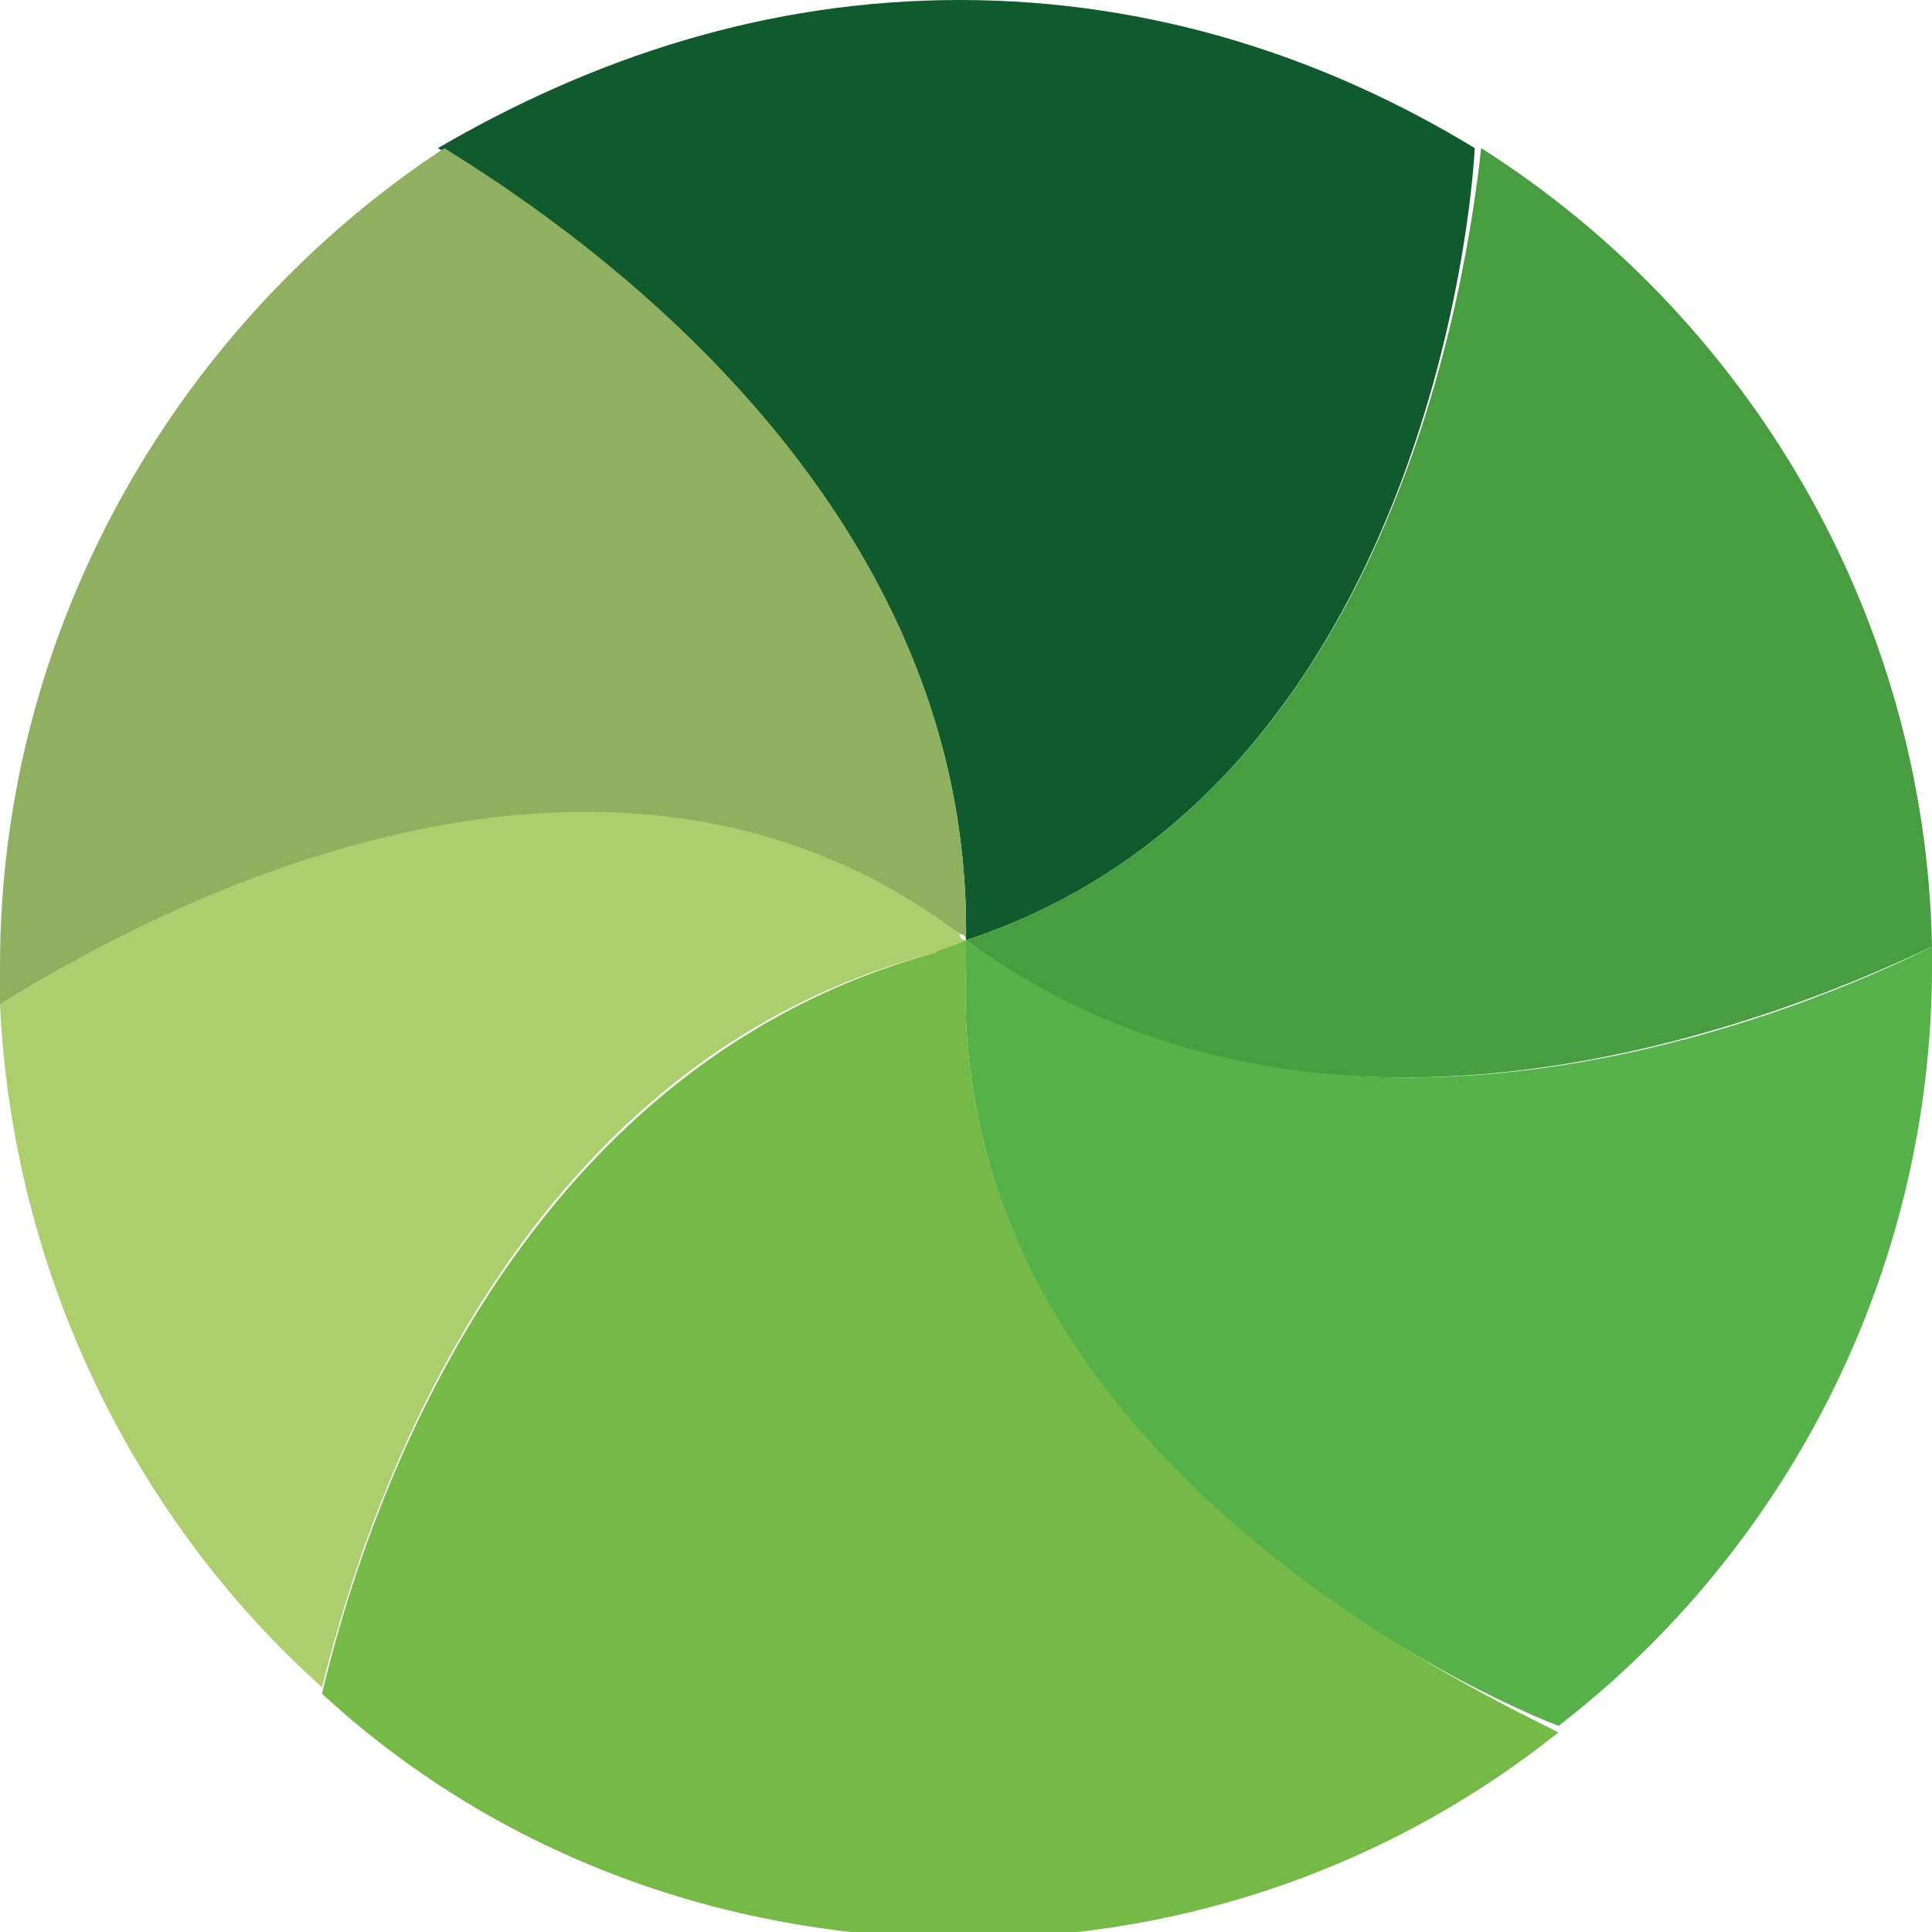
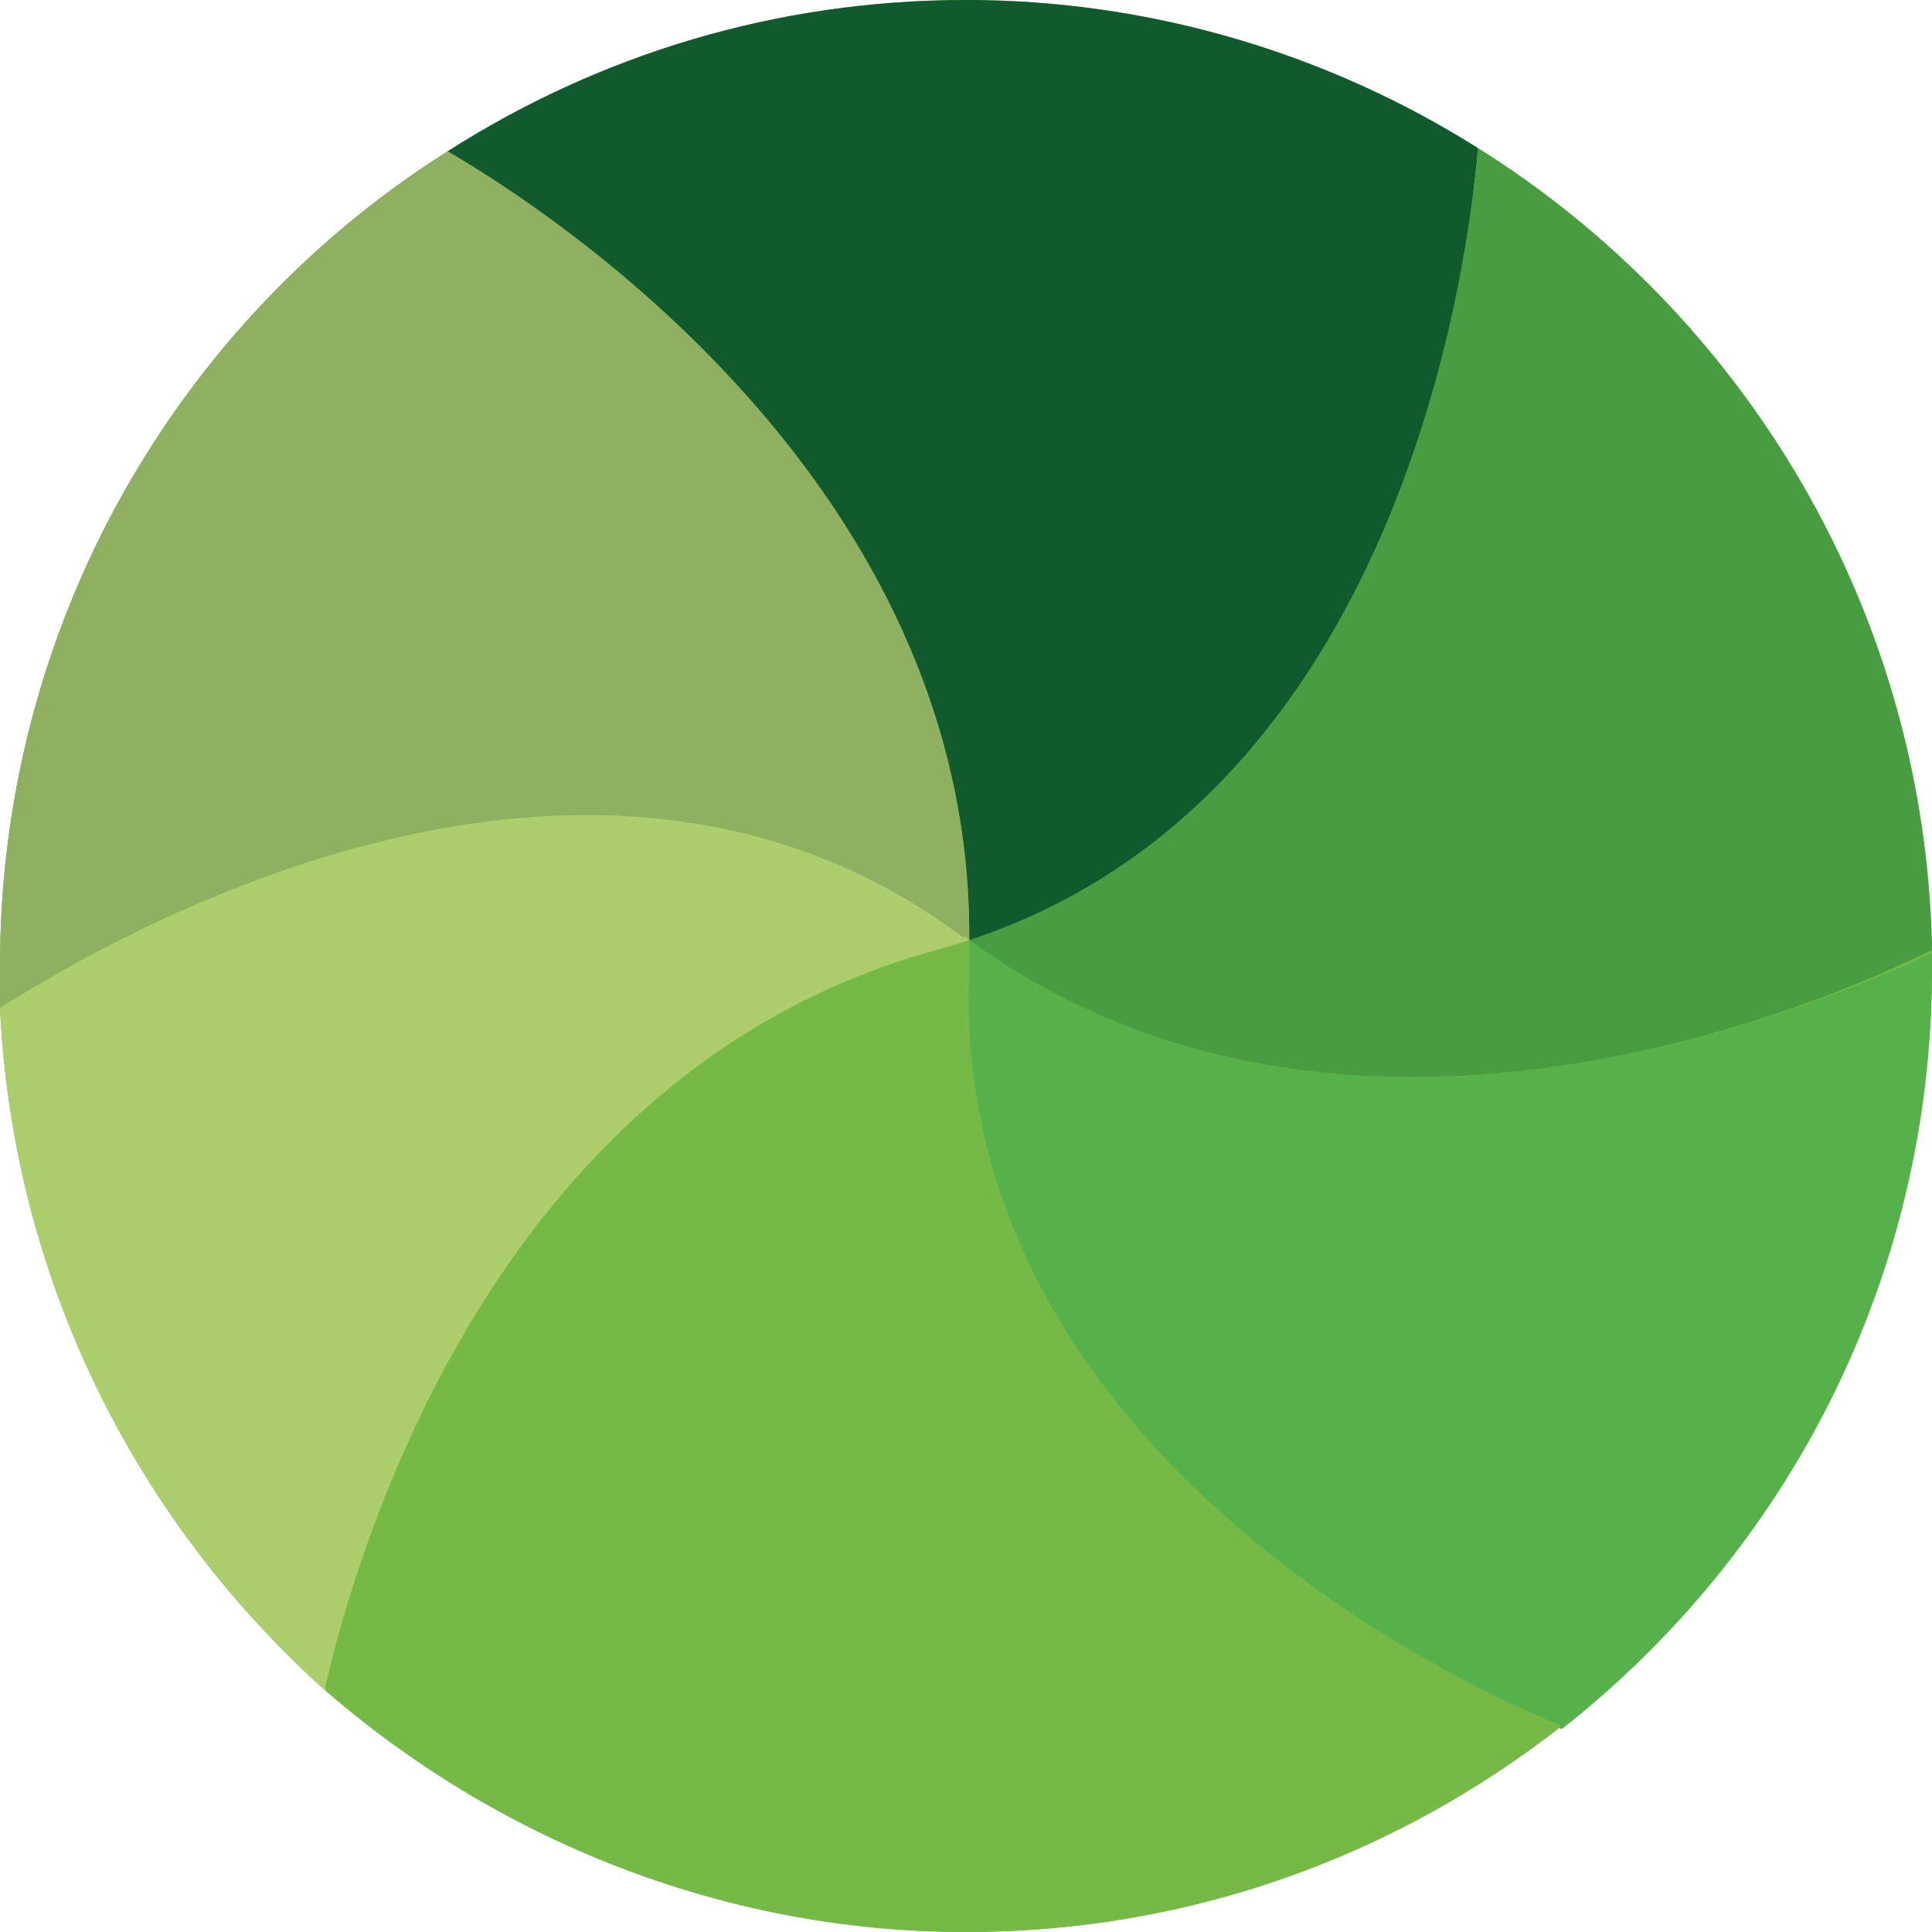
- <svg xmlns="http://www.w3.org/2000/svg" version="1.1" id="Capa_1" x="0px" y="0px" viewBox="0 0 30 30" style="enable-background:new 0 0 30 30;" xml:space="preserve">
+ <svg xmlns="http://www.w3.org/2000/svg" version="1.1" x="0px" y="0px" viewBox="0 0 60 60" style="enable-background:new 0 0 60 60;" xml:space="preserve">
  <style type="text/css">
- 	.st0{fill:#115A2E;}
- 	.st1{fill:#8FB060;}
- 	.st2{fill:#499D41;}
- 	.st3{fill:#ACCE6D;}
- 	.st4{fill:#57B14B;}
- 	.st5{fill:#75B947;}
+ 	.st0{fill:#75B947;}
+ 	.st1{fill:#115A2E;}
+ 	.st2{fill:#8FB060;}
+ 	.st3{fill:#499D41;}
+ 	.st4{fill:#ACCE6D;}
+ 	.st5{fill:#57B14B;}
</style>
-   <g>
-     <path class="st0" d="M15,14.6C15,14.6,15,14.6,15,14.6c6.7-2.2,7.8-10.5,7.9-12.3c-2.3-1.4-5-2.3-8-2.3c-3,0-5.7,0.9-8.1,2.3   C8.5,3.3,15.1,7.5,15,14.6z" />
-     <path class="st1" d="M14.9,14.5c0,0,0.1,0,0.1,0.1C15.1,7.5,8.5,3.3,6.9,2.3C2.8,5,0,9.7,0,15c0,0.2,0,0.4,0,0.6   C1.9,14.4,9.2,10.3,14.9,14.5z" />
-     <path class="st2" d="M15,14.6c5.8,4.3,13.3,0.9,15,0.1c-0.1-5.2-2.9-9.8-7-12.4C22.8,4.1,21.7,12.4,15,14.6z" />
-     <path class="st3" d="M14.5,14.8c0.2,0,0.3-0.1,0.5-0.2c0,0,0,0,0,0c0,0-0.1,0-0.1-0.1c-5.7-4.3-13-0.1-14.9,1.1   c0.2,4.2,2.1,8,5,10.6C5.5,24.2,7.6,16.6,14.5,14.8z" />
-     <path class="st4" d="M15,14.6C15,14.6,15,14.6,15,14.6c0,0.1,0,0.3,0,0.4c-0.3,7.3,7.4,11.1,9.2,11.8c3.5-2.7,5.8-7,5.8-11.8   c0-0.1,0-0.2,0-0.3C28.4,15.5,20.9,18.9,15,14.6z" />
-     <path class="st5" d="M15,15c0-0.1,0-0.3,0-0.4c-0.2,0.1-0.3,0.1-0.5,0.2c-6.9,1.9-9,9.4-9.5,11.5c2.6,2.4,6.1,3.8,10,3.8   c3.5,0,6.7-1.2,9.2-3.2C22.4,26,14.7,22.3,15,15z" />
+   <g id="Capa_2">
+     <path class="st0" d="M60,29.5C59.8,19,54.2,9.8,45.9,4.6C41.3,1.7,35.8,0,30,0c-5.9,0-11.4,1.7-16.1,4.7C5.5,10,0,19.4,0,30   c0,0.4,0,0.9,0,1.3c0.4,8.4,4.2,15.9,10.1,21.2C15.4,57.1,22.4,60,30,60c7,0,13.4-2.4,18.5-6.4c7-5.5,11.5-14,11.5-23.6   C60,29.8,60,29.6,60,29.5z M30.1,29.2C30.1,29.2,30.1,29.2,30.1,29.2C30.1,29.2,30.1,29.2,30.1,29.2C30.1,29.2,30.1,29.2,30.1,29.2   z" />
+   </g>
+   <g id="Capa_1">
+     <g>
+       <path class="st1" d="M30.1,29.2C30.1,29.2,30.1,29.2,30.1,29.2c13.4-4.4,15.5-21,15.8-24.6C41.3,1.7,35.8,0,30,0    c-5.9,0-11.4,1.7-16.1,4.7C17,6.5,30.2,15,30.1,29.2z" />
+       <path class="st2" d="M29.9,29.1c0.1,0.1,0.1,0.1,0.2,0.1C30.2,15,17,6.5,13.9,4.7C5.5,10,0,19.4,0,30c0,0.4,0,0.9,0,1.3    C3.8,28.9,18.4,20.5,29.9,29.1z" />
+       <path class="st3" d="M30.1,29.2c11.7,8.5,26.7,1.9,29.9,0.3C59.8,19,54.2,9.8,45.9,4.6C45.6,8.2,43.5,24.8,30.1,29.2z" />
+       <path class="st4" d="M29.1,29.5c0.3-0.1,0.7-0.2,1-0.3c0,0,0,0,0,0c-0.1-0.1-0.1-0.1-0.2-0.1C18.4,20.5,3.8,28.9,0,31.3    c0.4,8.4,4.2,15.9,10.1,21.2C11,48.4,15.2,33.3,29.1,29.5z" />
+       <path class="st5" d="M30.1,29.2C30.1,29.2,30.1,29.2,30.1,29.2c0,0.3,0,0.5,0,0.8c-0.7,14.7,14.8,22.1,18.4,23.7    c7-5.5,11.5-14,11.5-23.6c0-0.2,0-0.4,0-0.5C56.7,31.1,41.8,37.7,30.1,29.2z" />
+       <path class="st0" d="M30.1,30c0-0.3,0-0.5,0-0.8c-0.3,0.1-0.6,0.2-1,0.3c-13.8,3.8-18.1,18.9-19,22.9C15.4,57.1,22.4,60,30,60    c7,0,13.4-2.4,18.5-6.4C44.8,52.1,29.4,44.7,30.1,30z" />
+     </g>
  </g>
</svg>
